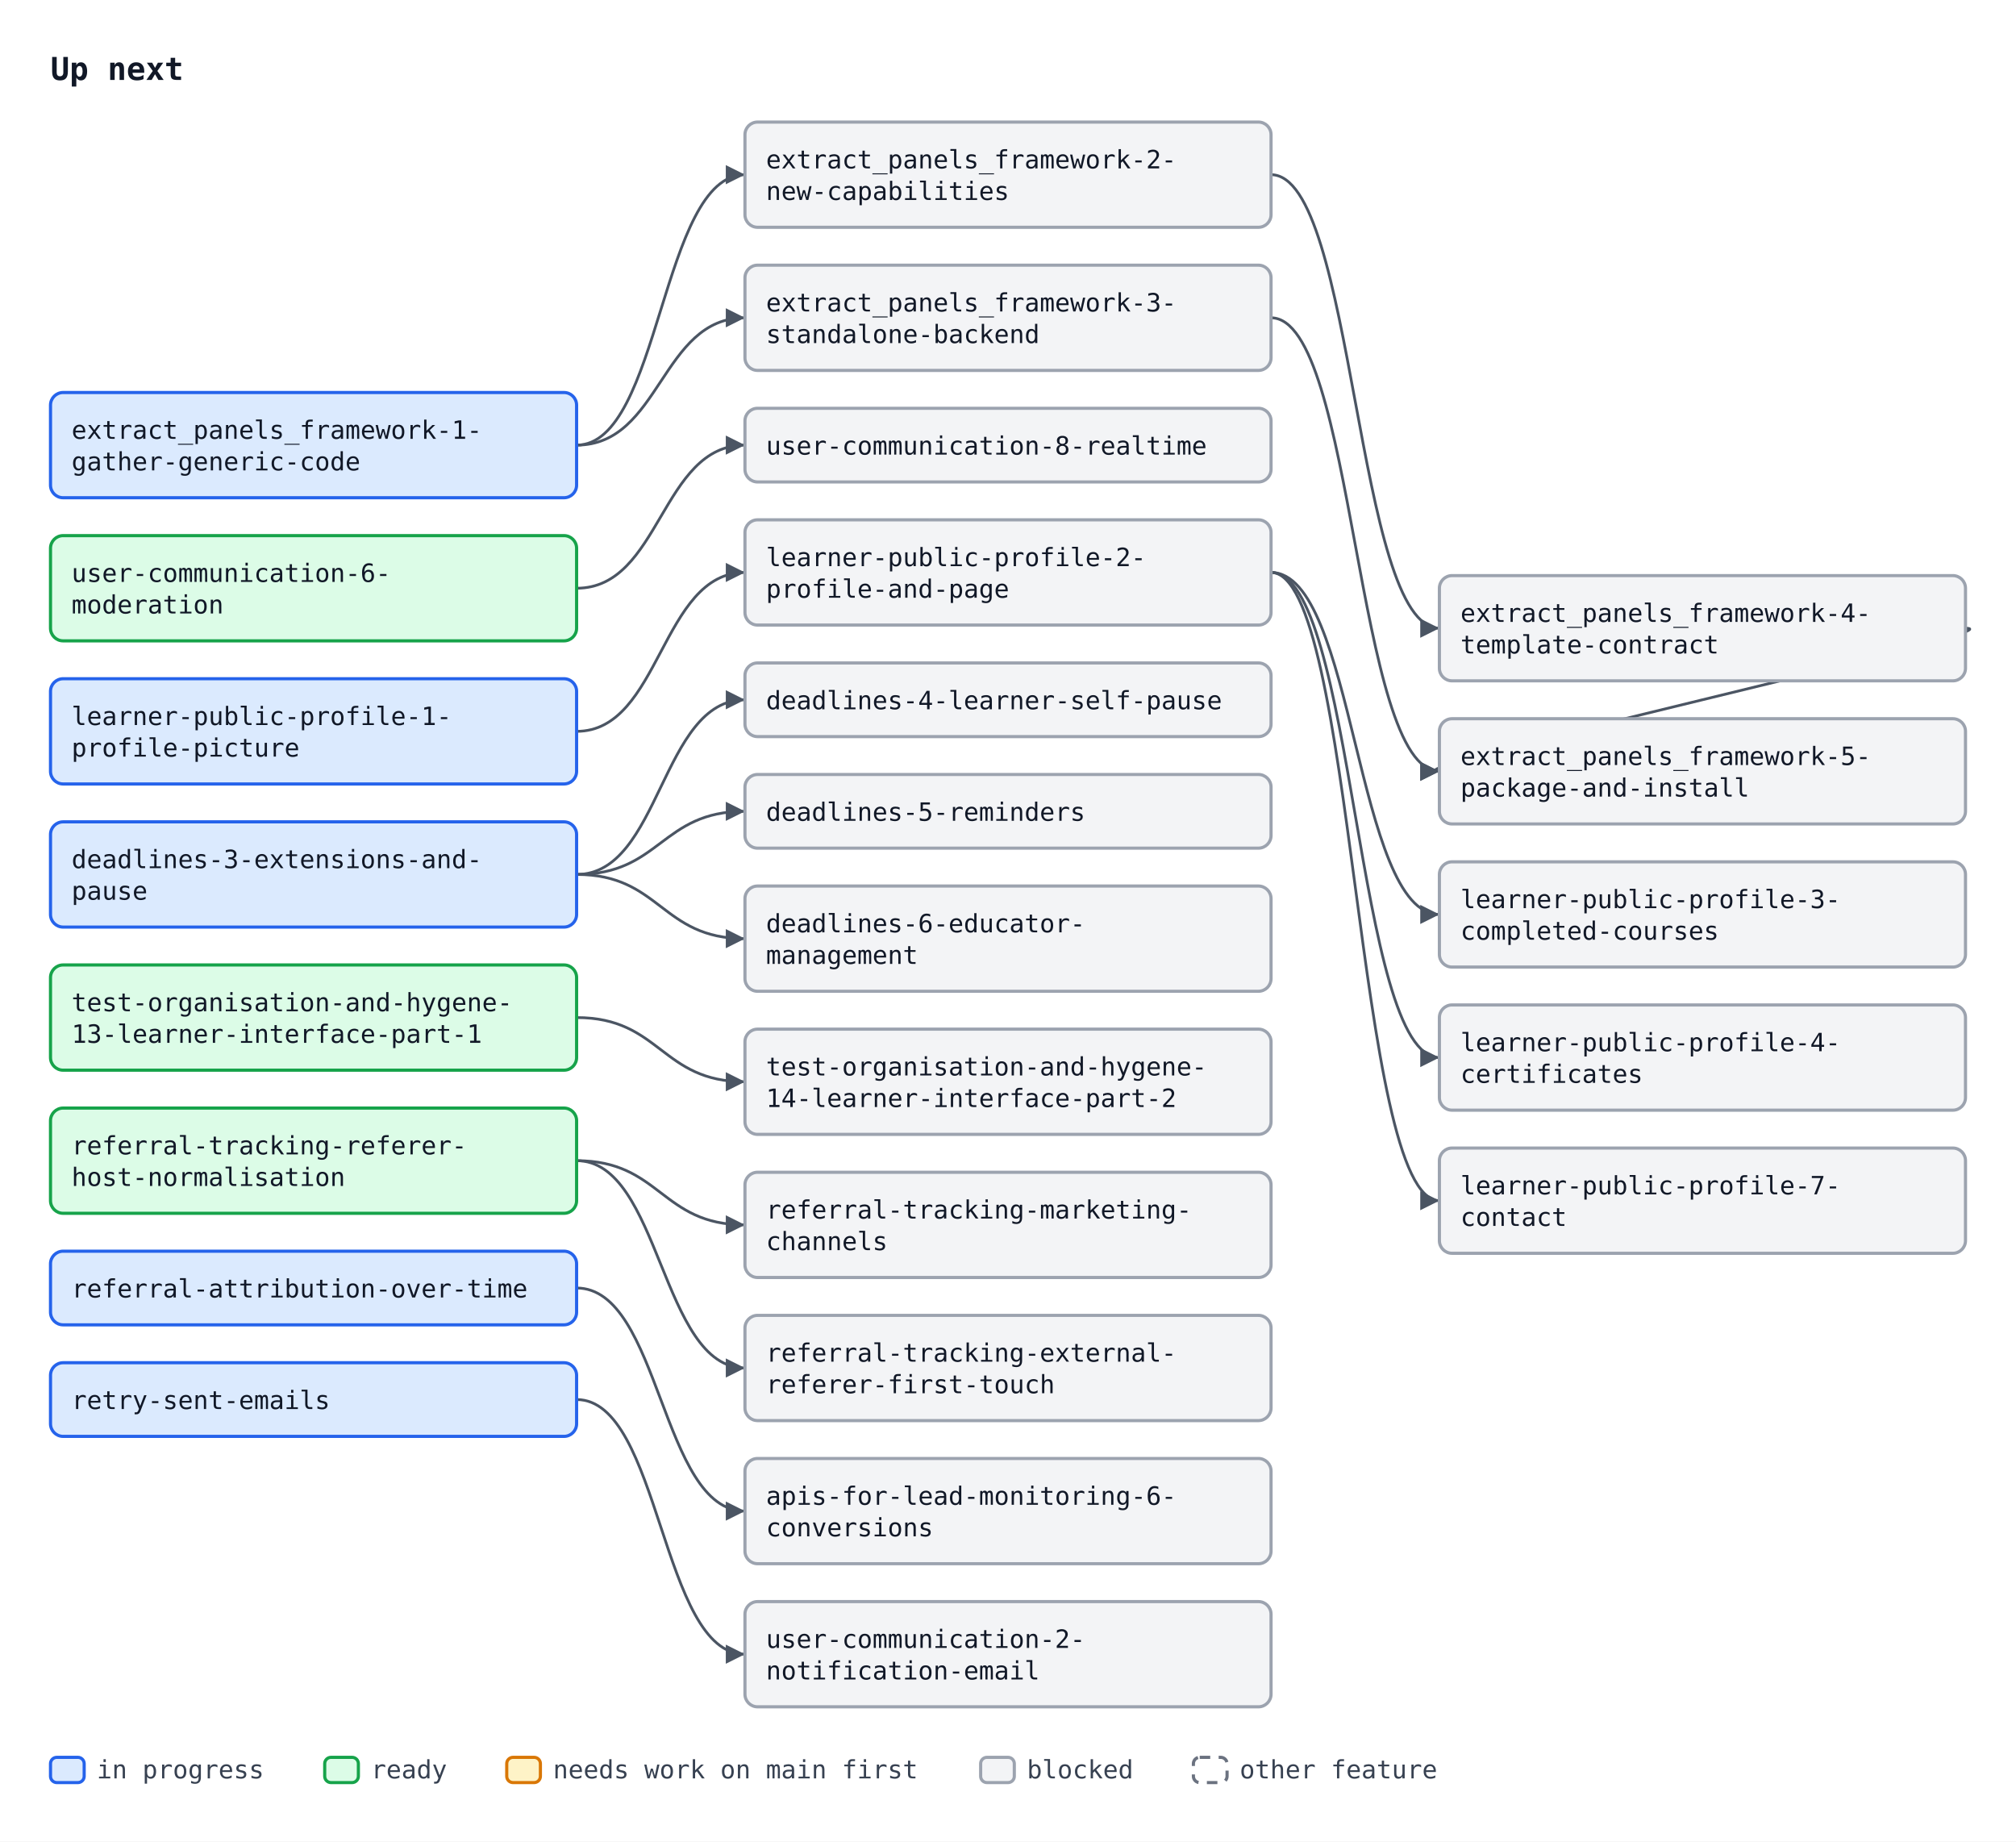
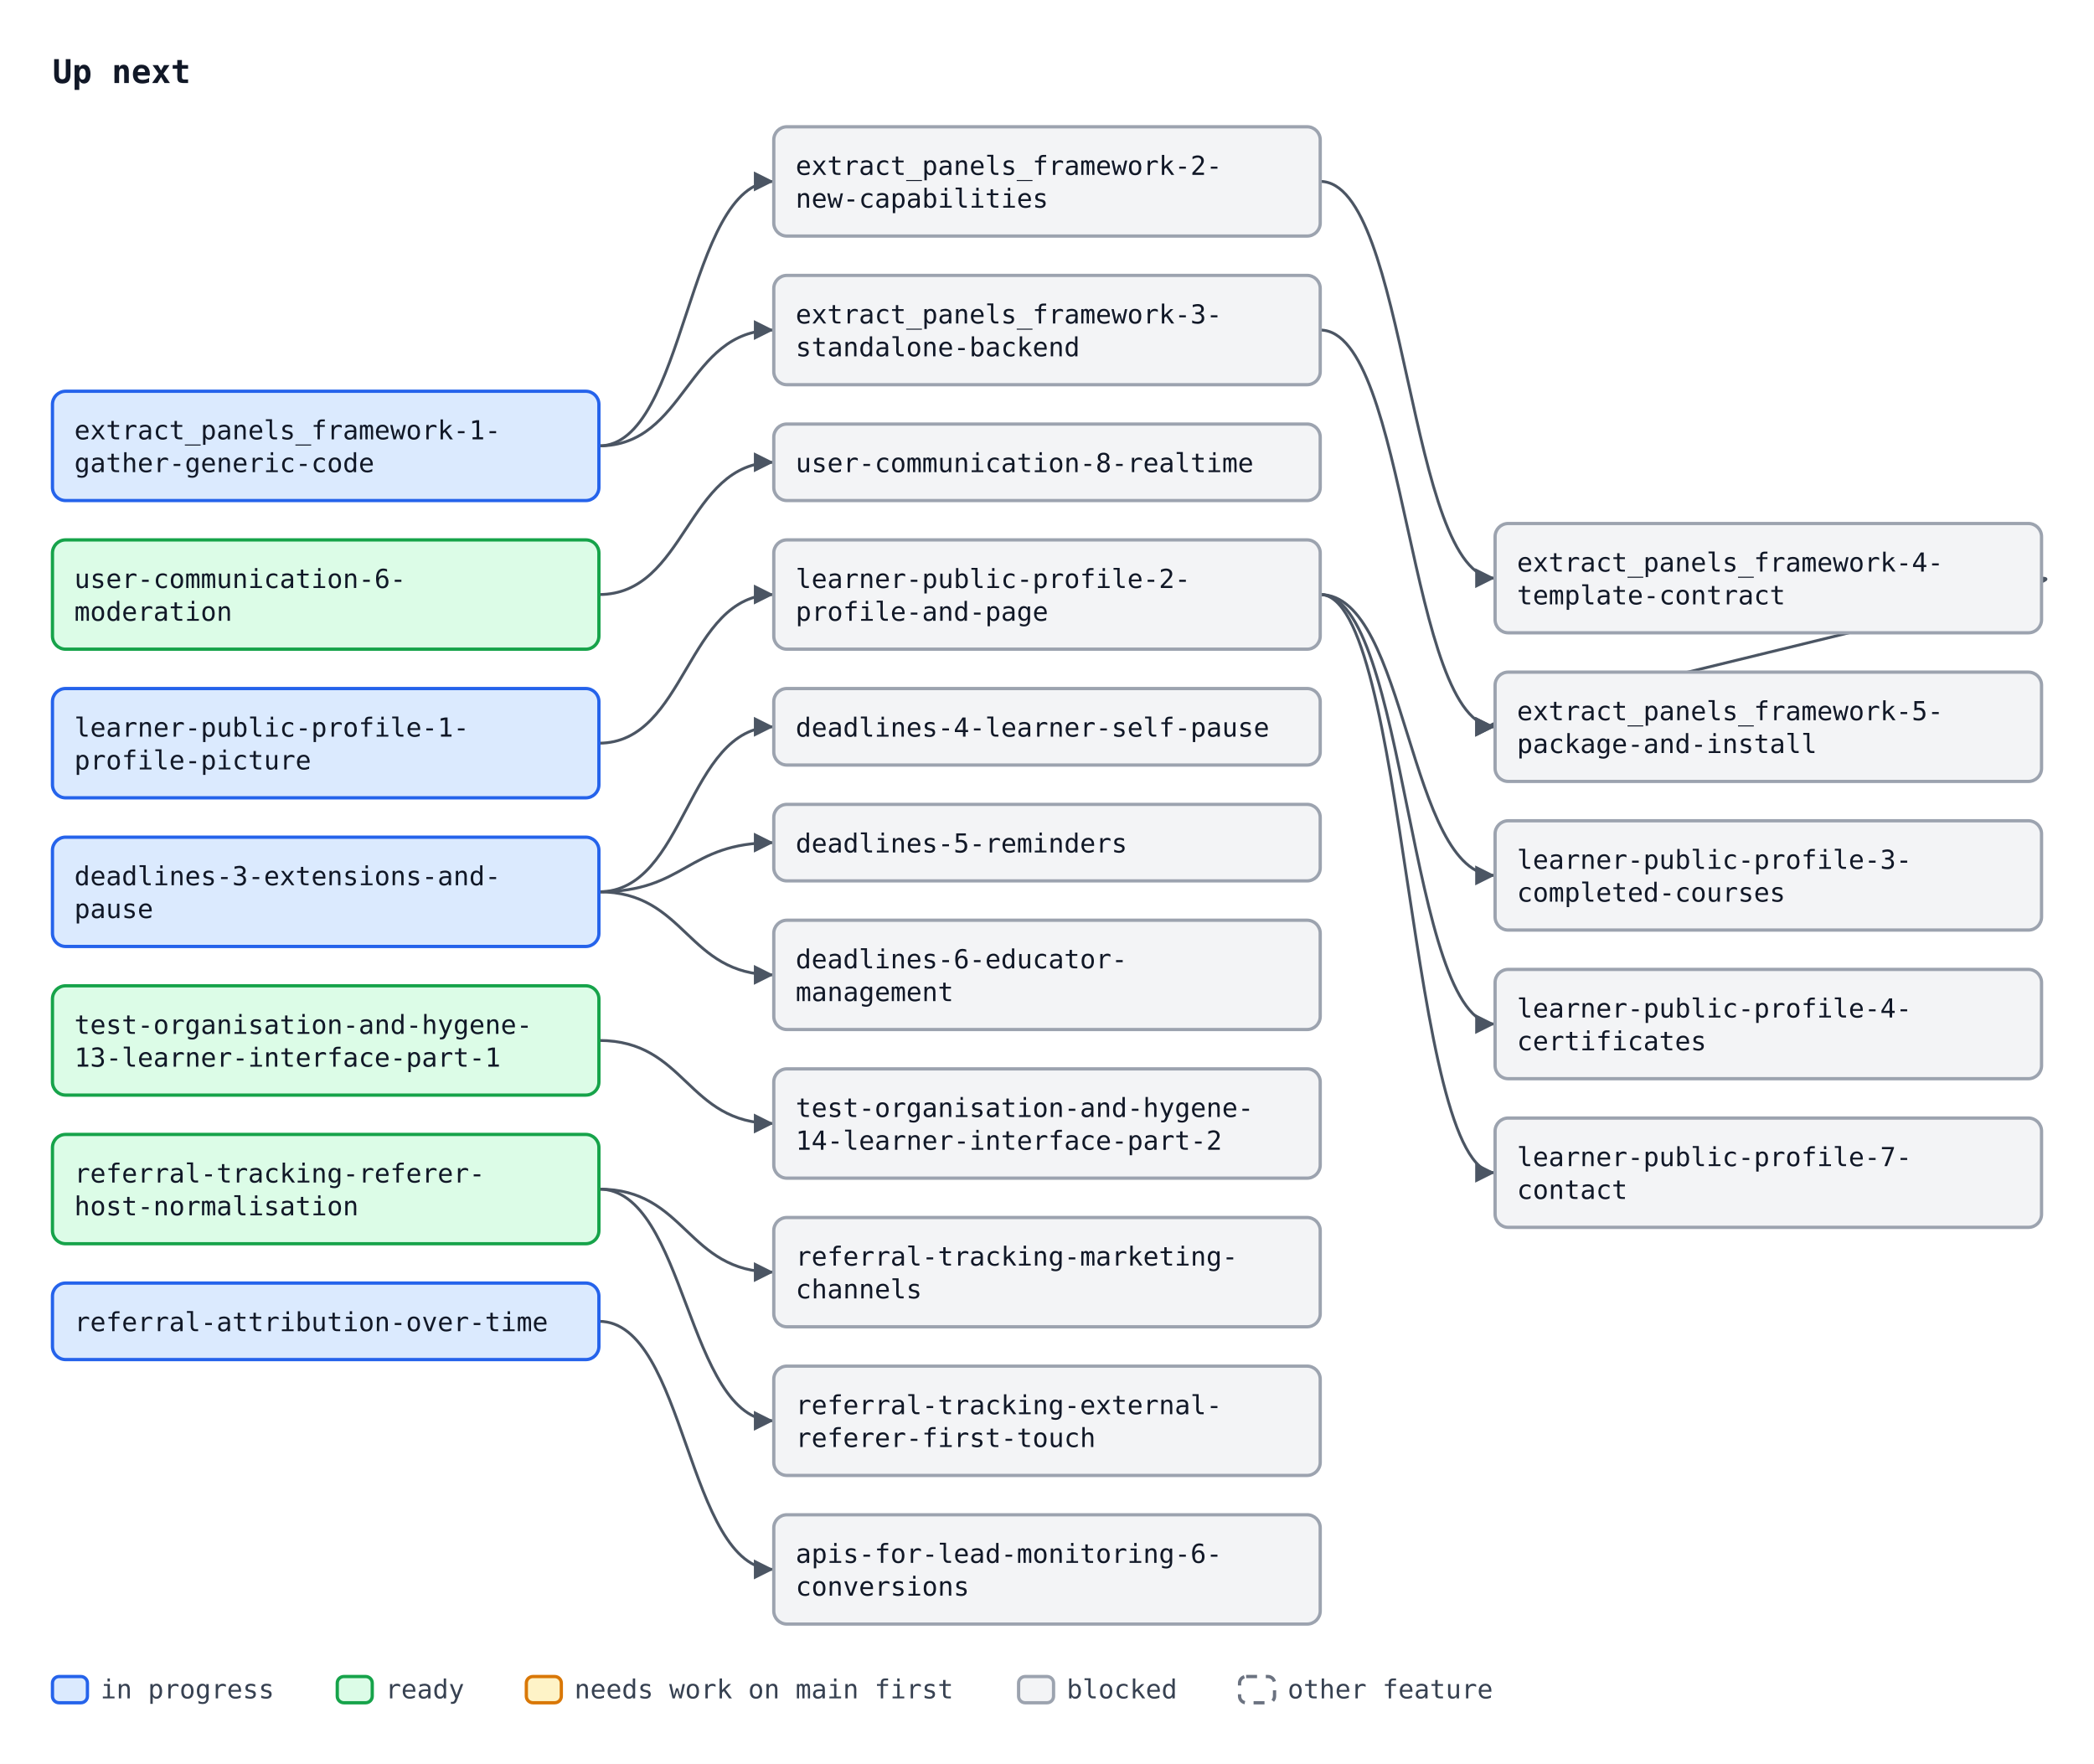
- <svg xmlns="http://www.w3.org/2000/svg" width="958" height="875" viewBox="0 0 958 875" font-family="ui-monospace, SFMono-Regular, Menlo, Consolas, monospace" font-size="12">
+ <svg xmlns="http://www.w3.org/2000/svg" width="958" height="807" viewBox="0 0 958 807" font-family="ui-monospace, SFMono-Regular, Menlo, Consolas, monospace" font-size="12">
  <defs>
    <marker id="arrow" viewBox="0 0 10 10" refX="10" refY="5" markerWidth="7" markerHeight="7" orient="auto-start-reverse">
      <path d="M0,0 L10,5 L0,10 z" fill="#4b5563" />
    </marker>
  </defs>
-   <rect width="958" height="875" fill="#ffffff" />
+   <rect width="958" height="807" fill="#ffffff" />
  <text x="24" y="38" font-size="15" font-weight="bold" fill="#111827">Up next</text>
-   <path d="M274.0,211.5 C314.0,211.5 314.0,83.0 354.0,83.0" fill="none" stroke="#4b5563" stroke-width="1.3" marker-end="url(#arrow)" />
-   <path d="M274.0,211.5 C314.0,211.5 314.0,151.0 354.0,151.0" fill="none" stroke="#4b5563" stroke-width="1.3" marker-end="url(#arrow)" />
-   <path d="M604.0,83.0 C644.0,83.0 644.0,298.5 684.0,298.5" fill="none" stroke="#4b5563" stroke-width="1.3" marker-end="url(#arrow)" />
-   <path d="M604.0,151.0 C644.0,151.0 644.0,366.5 684.0,366.5" fill="none" stroke="#4b5563" stroke-width="1.3" marker-end="url(#arrow)" />
-   <path d="M934.0,298.5 C964.0,298.5 654.0,366.5 684.0,366.5" fill="none" stroke="#4b5563" stroke-width="1.3" marker-end="url(#arrow)" />
-   <path d="M274.0,665.0 C314.0,665.0 314.0,786.0 354.0,786.0" fill="none" stroke="#4b5563" stroke-width="1.3" marker-end="url(#arrow)" />
-   <path d="M274.0,279.5 C314.0,279.5 314.0,211.5 354.0,211.5" fill="none" stroke="#4b5563" stroke-width="1.3" marker-end="url(#arrow)" />
-   <path d="M274.0,415.5 C314.0,415.5 314.0,332.5 354.0,332.5" fill="none" stroke="#4b5563" stroke-width="1.3" marker-end="url(#arrow)" />
-   <path d="M274.0,415.5 C314.0,415.5 314.0,385.5 354.0,385.5" fill="none" stroke="#4b5563" stroke-width="1.3" marker-end="url(#arrow)" />
-   <path d="M274.0,415.5 C314.0,415.5 314.0,446.0 354.0,446.0" fill="none" stroke="#4b5563" stroke-width="1.3" marker-end="url(#arrow)" />
-   <path d="M274.0,612.0 C314.0,612.0 314.0,718.0 354.0,718.0" fill="none" stroke="#4b5563" stroke-width="1.3" marker-end="url(#arrow)" />
-   <path d="M274.0,483.5 C314.0,483.5 314.0,514.0 354.0,514.0" fill="none" stroke="#4b5563" stroke-width="1.3" marker-end="url(#arrow)" />
-   <path d="M274.0,551.5 C314.0,551.5 314.0,582.0 354.0,582.0" fill="none" stroke="#4b5563" stroke-width="1.3" marker-end="url(#arrow)" />
-   <path d="M274.0,551.5 C314.0,551.5 314.0,650.0 354.0,650.0" fill="none" stroke="#4b5563" stroke-width="1.3" marker-end="url(#arrow)" />
-   <path d="M274.0,347.5 C314.0,347.5 314.0,272.0 354.0,272.0" fill="none" stroke="#4b5563" stroke-width="1.3" marker-end="url(#arrow)" />
-   <path d="M604.0,272.0 C644.0,272.0 644.0,434.5 684.0,434.5" fill="none" stroke="#4b5563" stroke-width="1.3" marker-end="url(#arrow)" />
-   <path d="M604.0,272.0 C644.0,272.0 644.0,502.5 684.0,502.5" fill="none" stroke="#4b5563" stroke-width="1.3" marker-end="url(#arrow)" />
-   <path d="M604.0,272.0 C644.0,272.0 644.0,570.5 684.0,570.5" fill="none" stroke="#4b5563" stroke-width="1.3" marker-end="url(#arrow)" />
-   <rect x="24.0" y="186.5" width="250" height="50" rx="6" fill="#dbeafe" stroke="#2563eb" stroke-width="1.5" />
-   <text x="34.0" y="208.5" fill="#111827">extract_panels_framework-1-</text>
-   <text x="34.0" y="223.5" fill="#111827">gather-generic-code</text>
+   <path d="M274.0,204.0 C314.0,204.0 314.0,83.0 354.0,83.0" fill="none" stroke="#4b5563" stroke-width="1.3" marker-end="url(#arrow)" />
+   <path d="M274.0,204.0 C314.0,204.0 314.0,151.0 354.0,151.0" fill="none" stroke="#4b5563" stroke-width="1.3" marker-end="url(#arrow)" />
+   <path d="M604.0,83.0 C644.0,83.0 644.0,264.5 684.0,264.5" fill="none" stroke="#4b5563" stroke-width="1.3" marker-end="url(#arrow)" />
+   <path d="M604.0,151.0 C644.0,151.0 644.0,332.5 684.0,332.5" fill="none" stroke="#4b5563" stroke-width="1.3" marker-end="url(#arrow)" />
+   <path d="M934.0,264.5 C964.0,264.5 654.0,332.5 684.0,332.5" fill="none" stroke="#4b5563" stroke-width="1.3" marker-end="url(#arrow)" />
+   <path d="M274.0,272.0 C314.0,272.0 314.0,211.5 354.0,211.5" fill="none" stroke="#4b5563" stroke-width="1.3" marker-end="url(#arrow)" />
+   <path d="M274.0,408.0 C314.0,408.0 314.0,332.5 354.0,332.5" fill="none" stroke="#4b5563" stroke-width="1.3" marker-end="url(#arrow)" />
+   <path d="M274.0,408.0 C314.0,408.0 314.0,385.5 354.0,385.5" fill="none" stroke="#4b5563" stroke-width="1.3" marker-end="url(#arrow)" />
+   <path d="M274.0,408.0 C314.0,408.0 314.0,446.0 354.0,446.0" fill="none" stroke="#4b5563" stroke-width="1.3" marker-end="url(#arrow)" />
+   <path d="M274.0,604.5 C314.0,604.5 314.0,718.0 354.0,718.0" fill="none" stroke="#4b5563" stroke-width="1.3" marker-end="url(#arrow)" />
+   <path d="M274.0,476.0 C314.0,476.0 314.0,514.0 354.0,514.0" fill="none" stroke="#4b5563" stroke-width="1.3" marker-end="url(#arrow)" />
+   <path d="M274.0,544.0 C314.0,544.0 314.0,582.0 354.0,582.0" fill="none" stroke="#4b5563" stroke-width="1.3" marker-end="url(#arrow)" />
+   <path d="M274.0,544.0 C314.0,544.0 314.0,650.0 354.0,650.0" fill="none" stroke="#4b5563" stroke-width="1.3" marker-end="url(#arrow)" />
+   <path d="M274.0,340.0 C314.0,340.0 314.0,272.0 354.0,272.0" fill="none" stroke="#4b5563" stroke-width="1.3" marker-end="url(#arrow)" />
+   <path d="M604.0,272.0 C644.0,272.0 644.0,400.5 684.0,400.5" fill="none" stroke="#4b5563" stroke-width="1.3" marker-end="url(#arrow)" />
+   <path d="M604.0,272.0 C644.0,272.0 644.0,468.5 684.0,468.5" fill="none" stroke="#4b5563" stroke-width="1.3" marker-end="url(#arrow)" />
+   <path d="M604.0,272.0 C644.0,272.0 644.0,536.5 684.0,536.5" fill="none" stroke="#4b5563" stroke-width="1.3" marker-end="url(#arrow)" />
+   <rect x="24.0" y="179.0" width="250" height="50" rx="6" fill="#dbeafe" stroke="#2563eb" stroke-width="1.5" />
+   <text x="34.0" y="201.0" fill="#111827">extract_panels_framework-1-</text>
+   <text x="34.0" y="216.0" fill="#111827">gather-generic-code</text>
  <rect x="354.0" y="58.0" width="250" height="50" rx="6" fill="#f3f4f6" stroke="#9ca3af" stroke-width="1.5" />
  <text x="364.0" y="80.0" fill="#111827">extract_panels_framework-2-</text>
  <text x="364.0" y="95.0" fill="#111827">new-capabilities</text>
  <rect x="354.0" y="126.0" width="250" height="50" rx="6" fill="#f3f4f6" stroke="#9ca3af" stroke-width="1.5" />
  <text x="364.0" y="148.0" fill="#111827">extract_panels_framework-3-</text>
  <text x="364.0" y="163.0" fill="#111827">standalone-backend</text>
-   <rect x="684.0" y="273.5" width="250" height="50" rx="6" fill="#f3f4f6" stroke="#9ca3af" stroke-width="1.5" />
-   <text x="694.0" y="295.5" fill="#111827">extract_panels_framework-4-</text>
-   <text x="694.0" y="310.5" fill="#111827">template-contract</text>
-   <rect x="684.0" y="341.5" width="250" height="50" rx="6" fill="#f3f4f6" stroke="#9ca3af" stroke-width="1.5" />
-   <text x="694.0" y="363.5" fill="#111827">extract_panels_framework-5-</text>
-   <text x="694.0" y="378.5" fill="#111827">package-and-install</text>
-   <rect x="354.0" y="761.0" width="250" height="50" rx="6" fill="#f3f4f6" stroke="#9ca3af" stroke-width="1.5" />
-   <text x="364.0" y="783.0" fill="#111827">user-communication-2-</text>
-   <text x="364.0" y="798.0" fill="#111827">notification-email</text>
-   <rect x="24.0" y="254.5" width="250" height="50" rx="6" fill="#dcfce7" stroke="#16a34a" stroke-width="1.5" />
-   <text x="34.0" y="276.5" fill="#111827">user-communication-6-</text>
-   <text x="34.0" y="291.5" fill="#111827">moderation</text>
+   <rect x="684.0" y="239.5" width="250" height="50" rx="6" fill="#f3f4f6" stroke="#9ca3af" stroke-width="1.5" />
+   <text x="694.0" y="261.5" fill="#111827">extract_panels_framework-4-</text>
+   <text x="694.0" y="276.5" fill="#111827">template-contract</text>
+   <rect x="684.0" y="307.5" width="250" height="50" rx="6" fill="#f3f4f6" stroke="#9ca3af" stroke-width="1.5" />
+   <text x="694.0" y="329.5" fill="#111827">extract_panels_framework-5-</text>
+   <text x="694.0" y="344.5" fill="#111827">package-and-install</text>
+   <rect x="24.0" y="247.0" width="250" height="50" rx="6" fill="#dcfce7" stroke="#16a34a" stroke-width="1.5" />
+   <text x="34.0" y="269.0" fill="#111827">user-communication-6-</text>
+   <text x="34.0" y="284.0" fill="#111827">moderation</text>
  <rect x="354.0" y="194.0" width="250" height="35" rx="6" fill="#f3f4f6" stroke="#9ca3af" stroke-width="1.5" />
  <text x="364.0" y="216.0" fill="#111827">user-communication-8-realtime</text>
-   <rect x="24.0" y="390.5" width="250" height="50" rx="6" fill="#dbeafe" stroke="#2563eb" stroke-width="1.5" />
-   <text x="34.0" y="412.5" fill="#111827">deadlines-3-extensions-and-</text>
-   <text x="34.0" y="427.5" fill="#111827">pause</text>
+   <rect x="24.0" y="383.0" width="250" height="50" rx="6" fill="#dbeafe" stroke="#2563eb" stroke-width="1.5" />
+   <text x="34.0" y="405.0" fill="#111827">deadlines-3-extensions-and-</text>
+   <text x="34.0" y="420.0" fill="#111827">pause</text>
  <rect x="354.0" y="315.0" width="250" height="35" rx="6" fill="#f3f4f6" stroke="#9ca3af" stroke-width="1.5" />
  <text x="364.0" y="337.0" fill="#111827">deadlines-4-learner-self-pause</text>
  <rect x="354.0" y="368.0" width="250" height="35" rx="6" fill="#f3f4f6" stroke="#9ca3af" stroke-width="1.5" />
  <text x="364.0" y="390.0" fill="#111827">deadlines-5-reminders</text>
  <rect x="354.0" y="421.0" width="250" height="50" rx="6" fill="#f3f4f6" stroke="#9ca3af" stroke-width="1.5" />
  <text x="364.0" y="443.0" fill="#111827">deadlines-6-educator-</text>
  <text x="364.0" y="458.0" fill="#111827">management</text>
  <rect x="354.0" y="693.0" width="250" height="50" rx="6" fill="#f3f4f6" stroke="#9ca3af" stroke-width="1.5" />
  <text x="364.0" y="715.0" fill="#111827">apis-for-lead-monitoring-6-</text>
  <text x="364.0" y="730.0" fill="#111827">conversions</text>
-   <rect x="24.0" y="458.5" width="250" height="50" rx="6" fill="#dcfce7" stroke="#16a34a" stroke-width="1.5" />
-   <text x="34.0" y="480.5" fill="#111827">test-organisation-and-hygene-</text>
-   <text x="34.0" y="495.5" fill="#111827">13-learner-interface-part-1</text>
+   <rect x="24.0" y="451.0" width="250" height="50" rx="6" fill="#dcfce7" stroke="#16a34a" stroke-width="1.5" />
+   <text x="34.0" y="473.0" fill="#111827">test-organisation-and-hygene-</text>
+   <text x="34.0" y="488.0" fill="#111827">13-learner-interface-part-1</text>
  <rect x="354.0" y="489.0" width="250" height="50" rx="6" fill="#f3f4f6" stroke="#9ca3af" stroke-width="1.5" />
  <text x="364.0" y="511.0" fill="#111827">test-organisation-and-hygene-</text>
  <text x="364.0" y="526.0" fill="#111827">14-learner-interface-part-2</text>
-   <rect x="24.0" y="526.5" width="250" height="50" rx="6" fill="#dcfce7" stroke="#16a34a" stroke-width="1.5" />
-   <text x="34.0" y="548.5" fill="#111827">referral-tracking-referer-</text>
-   <text x="34.0" y="563.5" fill="#111827">host-normalisation</text>
+   <rect x="24.0" y="519.0" width="250" height="50" rx="6" fill="#dcfce7" stroke="#16a34a" stroke-width="1.5" />
+   <text x="34.0" y="541.0" fill="#111827">referral-tracking-referer-</text>
+   <text x="34.0" y="556.0" fill="#111827">host-normalisation</text>
  <rect x="354.0" y="557.0" width="250" height="50" rx="6" fill="#f3f4f6" stroke="#9ca3af" stroke-width="1.5" />
  <text x="364.0" y="579.0" fill="#111827">referral-tracking-marketing-</text>
  <text x="364.0" y="594.0" fill="#111827">channels</text>
  <rect x="354.0" y="625.0" width="250" height="50" rx="6" fill="#f3f4f6" stroke="#9ca3af" stroke-width="1.5" />
  <text x="364.0" y="647.0" fill="#111827">referral-tracking-external-</text>
  <text x="364.0" y="662.0" fill="#111827">referer-first-touch</text>
-   <rect x="24.0" y="594.5" width="250" height="35" rx="6" fill="#dbeafe" stroke="#2563eb" stroke-width="1.5" />
-   <text x="34.0" y="616.5" fill="#111827">referral-attribution-over-time</text>
-   <rect x="24.0" y="322.5" width="250" height="50" rx="6" fill="#dbeafe" stroke="#2563eb" stroke-width="1.5" />
-   <text x="34.0" y="344.5" fill="#111827">learner-public-profile-1-</text>
-   <text x="34.0" y="359.5" fill="#111827">profile-picture</text>
+   <rect x="24.0" y="587.0" width="250" height="35" rx="6" fill="#dbeafe" stroke="#2563eb" stroke-width="1.5" />
+   <text x="34.0" y="609.0" fill="#111827">referral-attribution-over-time</text>
+   <rect x="24.0" y="315.0" width="250" height="50" rx="6" fill="#dbeafe" stroke="#2563eb" stroke-width="1.5" />
+   <text x="34.0" y="337.0" fill="#111827">learner-public-profile-1-</text>
+   <text x="34.0" y="352.0" fill="#111827">profile-picture</text>
  <rect x="354.0" y="247.0" width="250" height="50" rx="6" fill="#f3f4f6" stroke="#9ca3af" stroke-width="1.5" />
  <text x="364.0" y="269.0" fill="#111827">learner-public-profile-2-</text>
  <text x="364.0" y="284.0" fill="#111827">profile-and-page</text>
-   <rect x="684.0" y="409.5" width="250" height="50" rx="6" fill="#f3f4f6" stroke="#9ca3af" stroke-width="1.5" />
-   <text x="694.0" y="431.5" fill="#111827">learner-public-profile-3-</text>
-   <text x="694.0" y="446.5" fill="#111827">completed-courses</text>
-   <rect x="684.0" y="477.5" width="250" height="50" rx="6" fill="#f3f4f6" stroke="#9ca3af" stroke-width="1.5" />
-   <text x="694.0" y="499.5" fill="#111827">learner-public-profile-4-</text>
-   <text x="694.0" y="514.5" fill="#111827">certificates</text>
-   <rect x="684.0" y="545.5" width="250" height="50" rx="6" fill="#f3f4f6" stroke="#9ca3af" stroke-width="1.5" />
-   <text x="694.0" y="567.5" fill="#111827">learner-public-profile-7-</text>
-   <text x="694.0" y="582.5" fill="#111827">contact</text>
-   <rect x="24.0" y="647.5" width="250" height="35" rx="6" fill="#dbeafe" stroke="#2563eb" stroke-width="1.5" />
-   <text x="34.0" y="669.5" fill="#111827">retry-sent-emails</text>
-   <rect x="24.0" y="835" width="16" height="12" rx="3" fill="#dbeafe" stroke="#2563eb" stroke-width="1.5" />
-   <text x="46.0" y="845" fill="#374151">in progress</text>
-   <rect x="154.3" y="835" width="16" height="12" rx="3" fill="#dcfce7" stroke="#16a34a" stroke-width="1.5" />
-   <text x="176.3" y="845" fill="#374151">ready</text>
-   <rect x="240.8" y="835" width="16" height="12" rx="3" fill="#fef3c7" stroke="#d97706" stroke-width="1.5" />
-   <text x="262.8" y="845" fill="#374151">needs work on main first</text>
-   <rect x="466.0" y="835" width="16" height="12" rx="3" fill="#f3f4f6" stroke="#9ca3af" stroke-width="1.5" />
-   <text x="488.0" y="845" fill="#374151">blocked</text>
-   <rect x="567.1" y="835" width="16" height="12" rx="3" fill="#ffffff" stroke="#6b7280" stroke-width="1.5" stroke-dasharray="5 4" />
-   <text x="589.1" y="845" fill="#374151">other feature</text>
+   <rect x="684.0" y="375.5" width="250" height="50" rx="6" fill="#f3f4f6" stroke="#9ca3af" stroke-width="1.5" />
+   <text x="694.0" y="397.5" fill="#111827">learner-public-profile-3-</text>
+   <text x="694.0" y="412.5" fill="#111827">completed-courses</text>
+   <rect x="684.0" y="443.5" width="250" height="50" rx="6" fill="#f3f4f6" stroke="#9ca3af" stroke-width="1.5" />
+   <text x="694.0" y="465.5" fill="#111827">learner-public-profile-4-</text>
+   <text x="694.0" y="480.5" fill="#111827">certificates</text>
+   <rect x="684.0" y="511.5" width="250" height="50" rx="6" fill="#f3f4f6" stroke="#9ca3af" stroke-width="1.5" />
+   <text x="694.0" y="533.5" fill="#111827">learner-public-profile-7-</text>
+   <text x="694.0" y="548.5" fill="#111827">contact</text>
+   <rect x="24.0" y="767" width="16" height="12" rx="3" fill="#dbeafe" stroke="#2563eb" stroke-width="1.5" />
+   <text x="46.0" y="777" fill="#374151">in progress</text>
+   <rect x="154.3" y="767" width="16" height="12" rx="3" fill="#dcfce7" stroke="#16a34a" stroke-width="1.5" />
+   <text x="176.3" y="777" fill="#374151">ready</text>
+   <rect x="240.8" y="767" width="16" height="12" rx="3" fill="#fef3c7" stroke="#d97706" stroke-width="1.5" />
+   <text x="262.8" y="777" fill="#374151">needs work on main first</text>
+   <rect x="466.0" y="767" width="16" height="12" rx="3" fill="#f3f4f6" stroke="#9ca3af" stroke-width="1.5" />
+   <text x="488.0" y="777" fill="#374151">blocked</text>
+   <rect x="567.1" y="767" width="16" height="12" rx="3" fill="#ffffff" stroke="#6b7280" stroke-width="1.5" stroke-dasharray="5 4" />
+   <text x="589.1" y="777" fill="#374151">other feature</text>
</svg>
